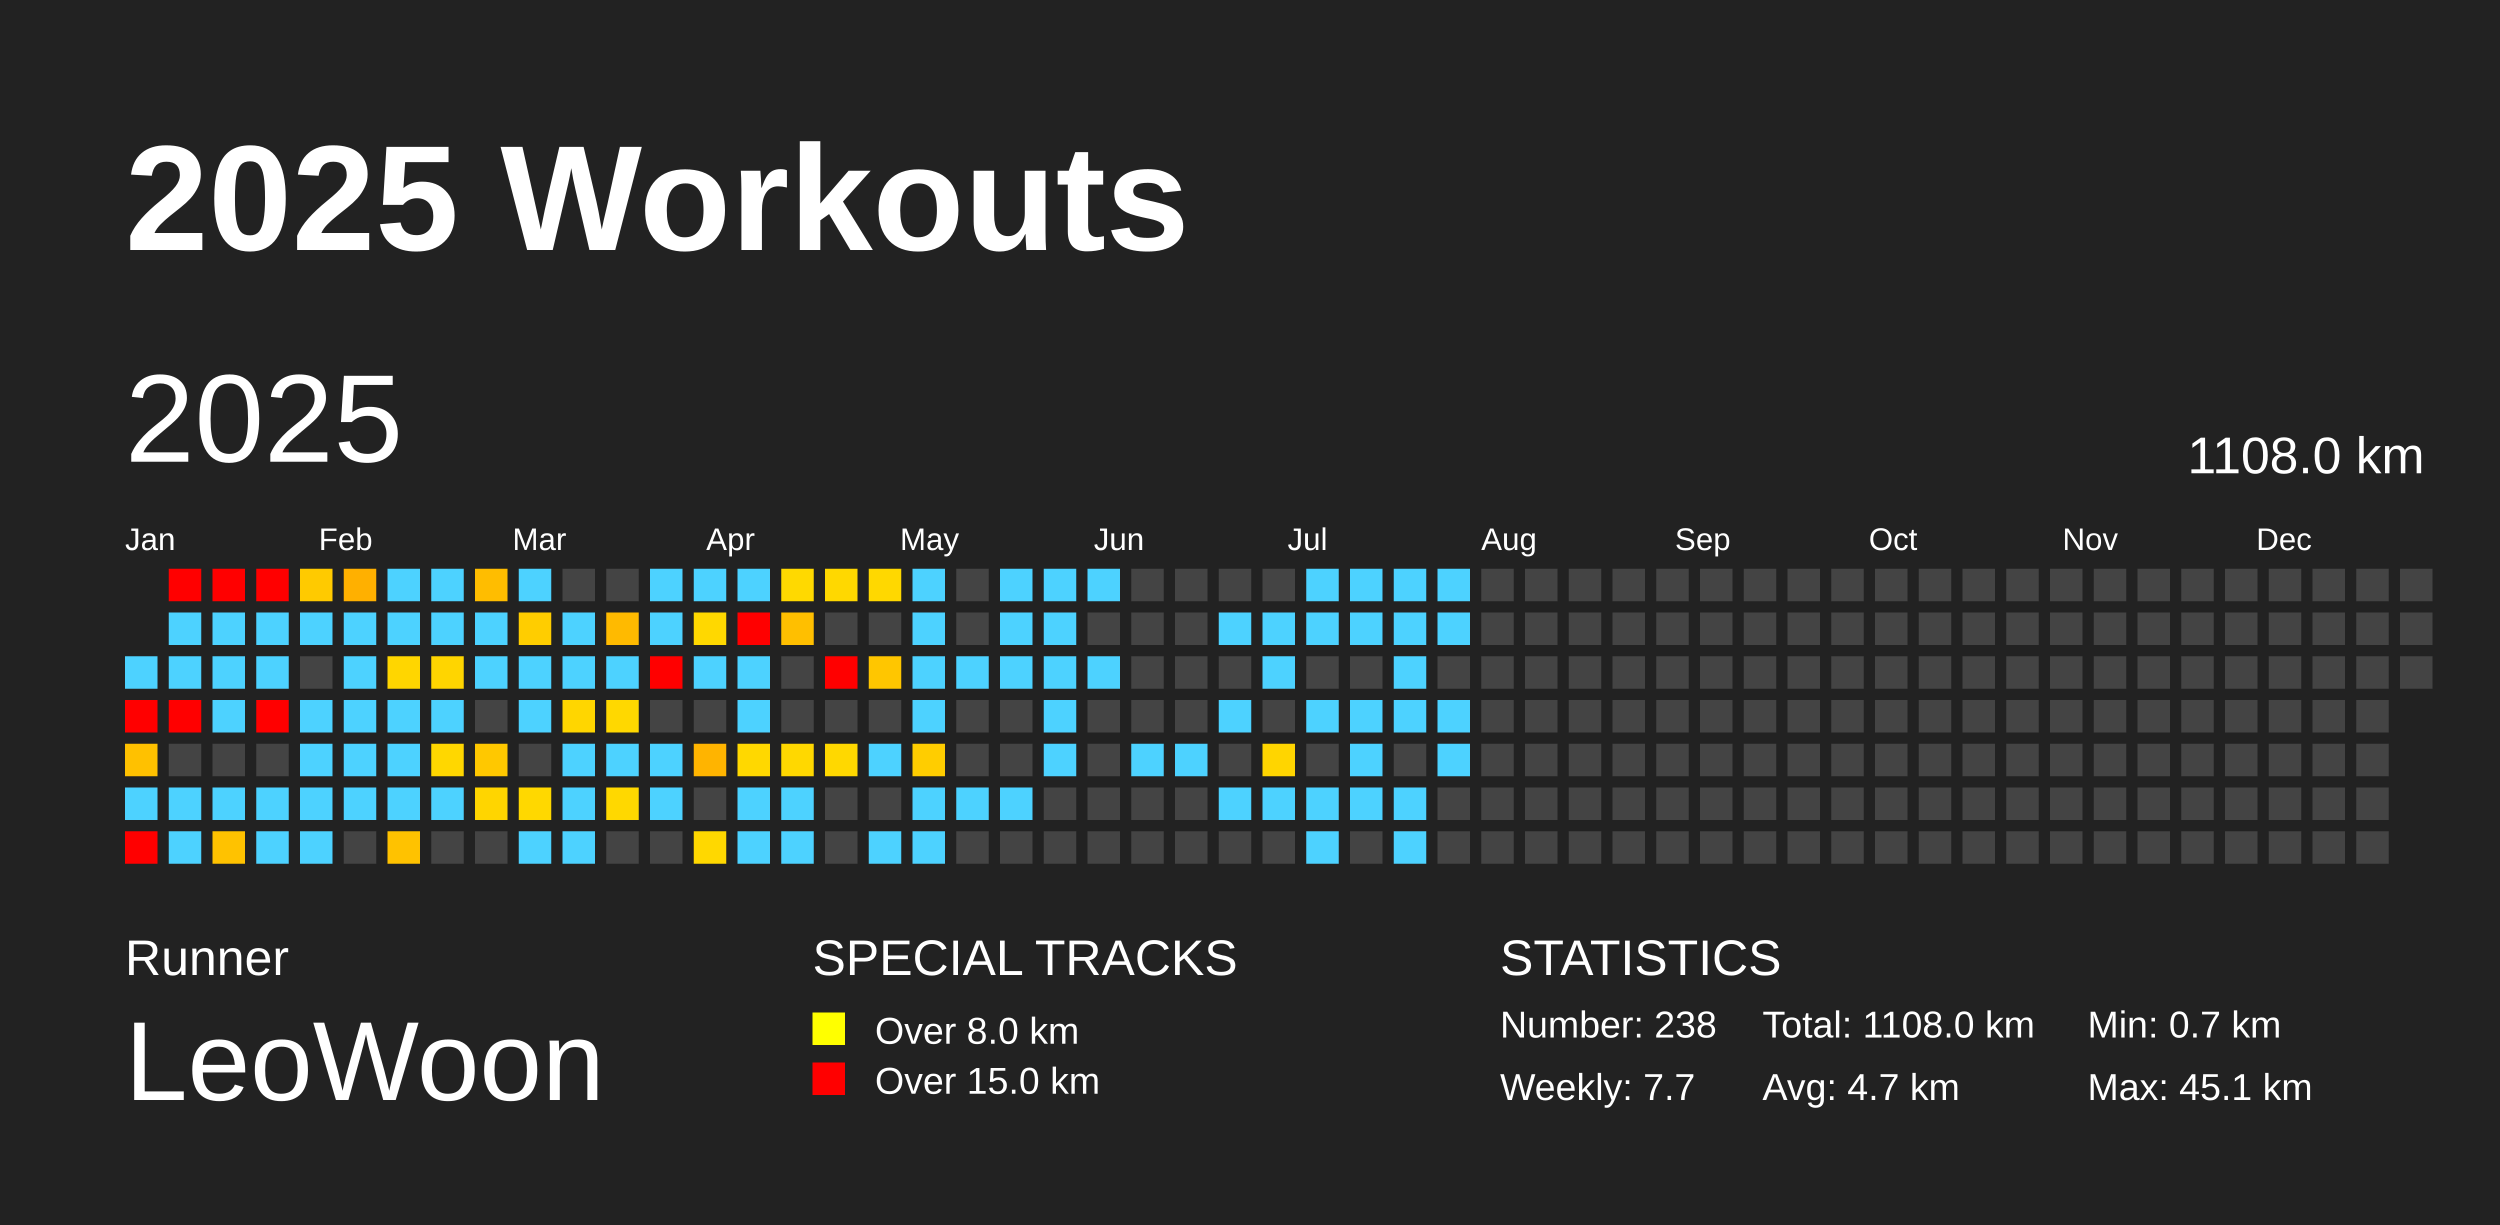
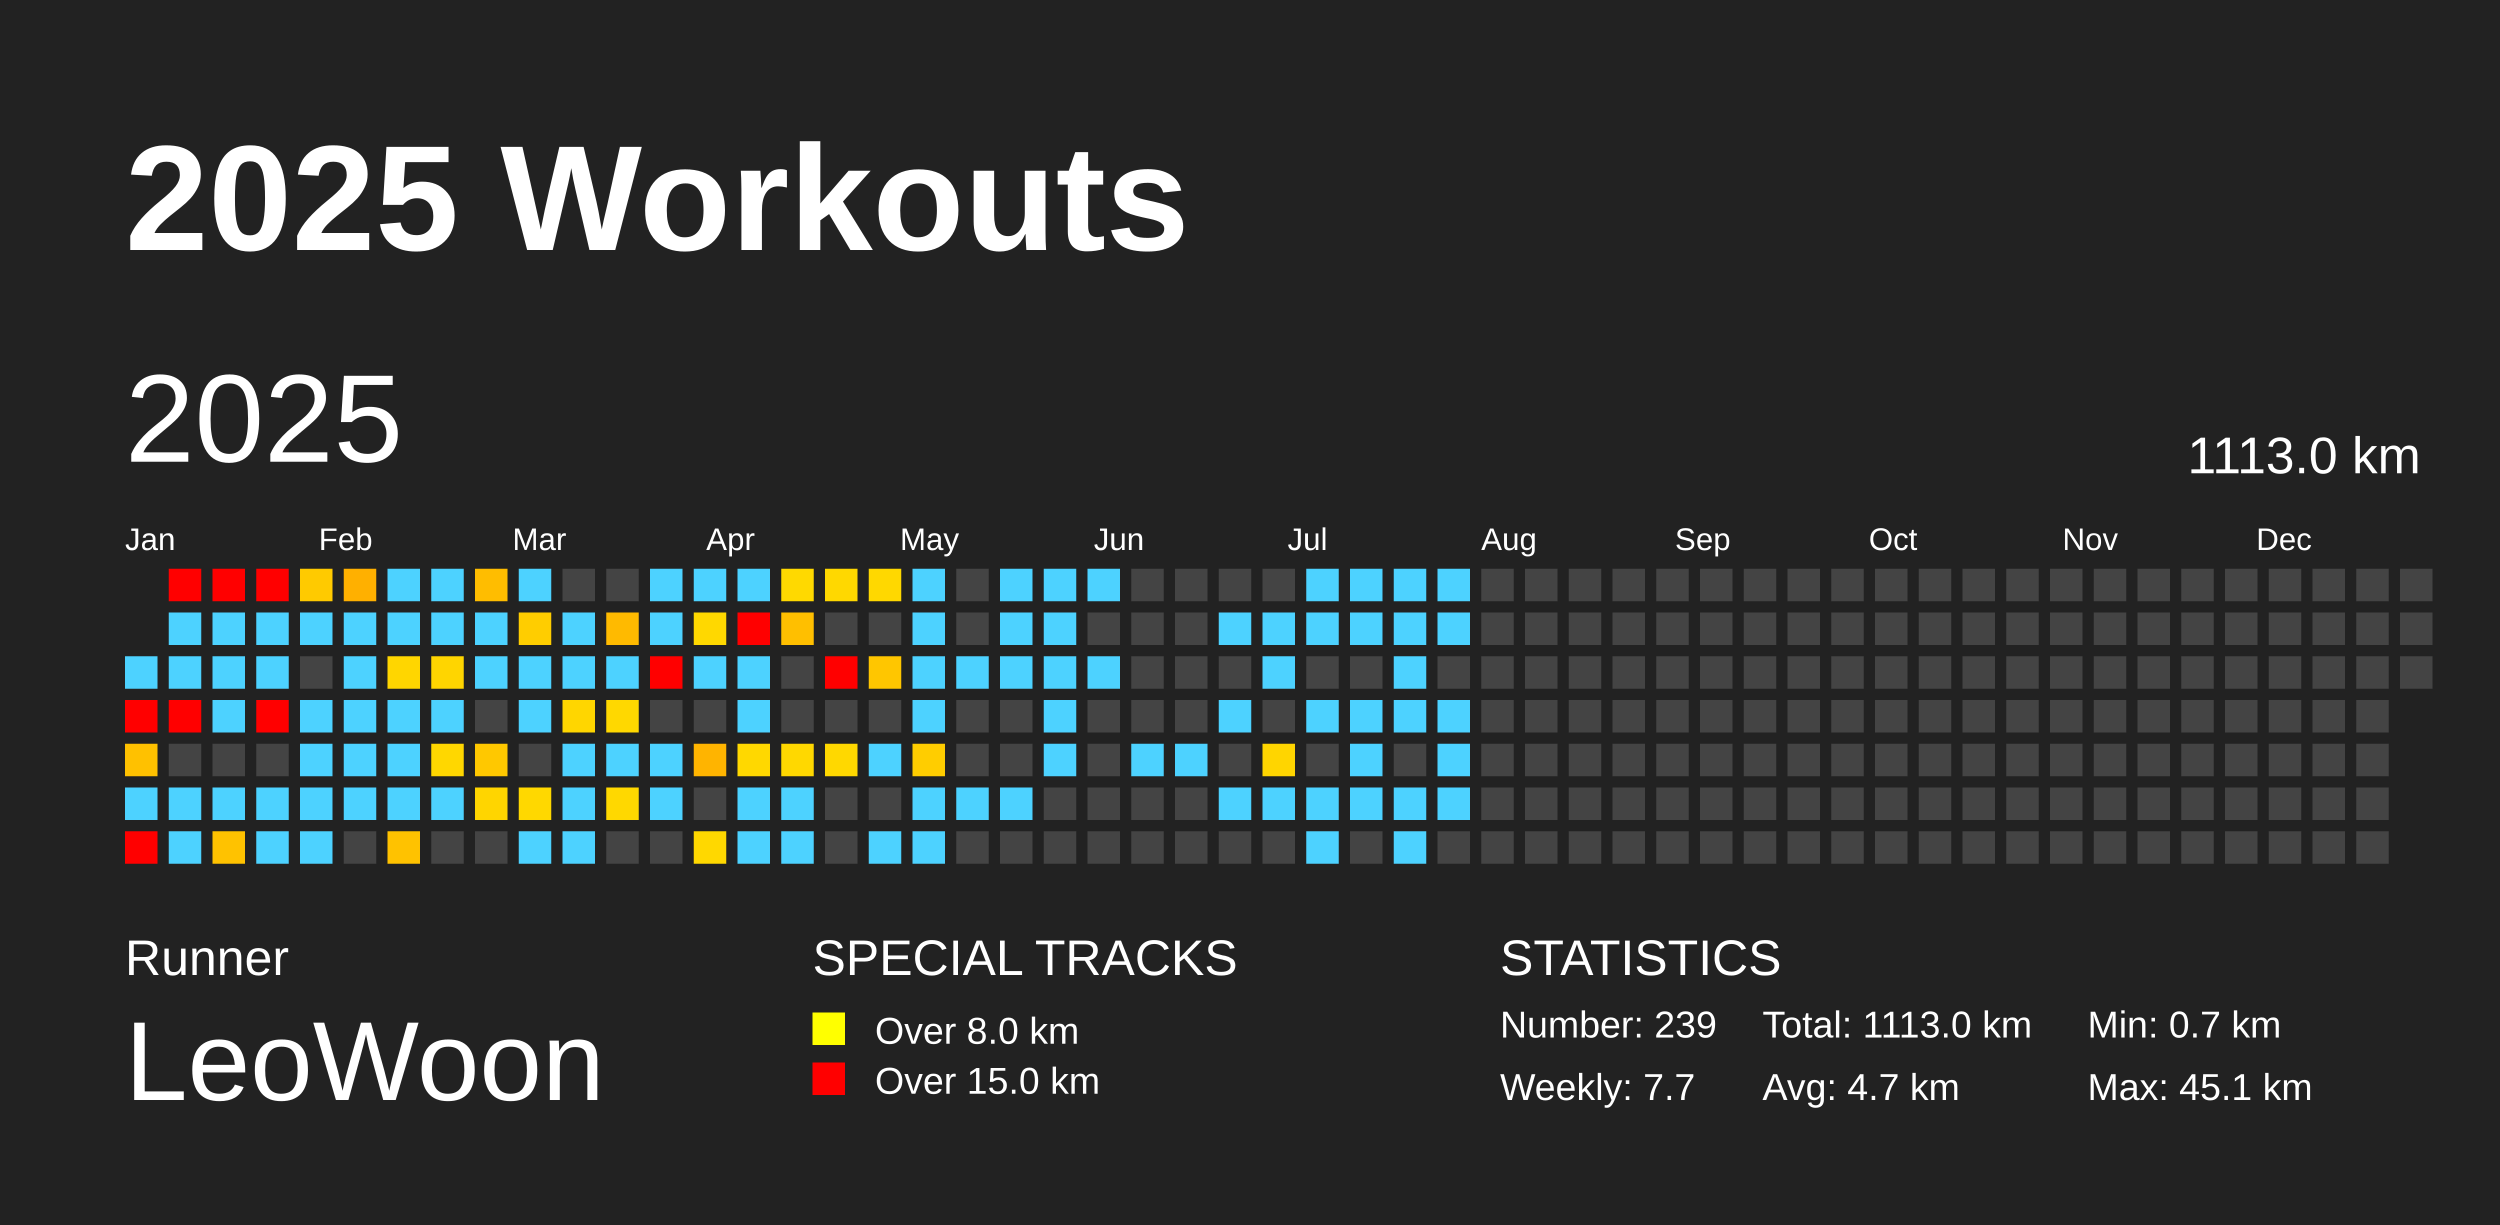
<svg xmlns="http://www.w3.org/2000/svg" baseProfile="full" height="98mm" version="1.1" viewBox="0,0,200,98" width="200mm">
  <defs />
  <rect fill="#222222" height="98" width="200" x="0" y="0" />
  <text fill="#FFFFFF" style="font-size:12px; font-family:Arial; font-weight:bold;" x="10" y="20">2025 Workouts</text>
  <text fill="#FFFFFF" style="font-size:4px; font-family:Arial" x="10" y="78">Runner</text>
  <text fill="#FFFFFF" style="font-size:9px; font-family:Arial" x="10" y="88">LeoWoon</text>
  <text fill="#FFFFFF" style="font-size:4px; font-family:Arial" x="65" y="78">SPECIAL TRACKS</text>
  <rect fill="yellow" height="2.6" width="2.6" x="65" y="81" />
  <text fill="#FFFFFF" style="font-size:3px; font-family:Arial" x="70" y="83.5">Over 8.0 km</text>
  <rect fill="red" height="2.6" width="2.6" x="65" y="85" />
  <text fill="#FFFFFF" style="font-size:3px; font-family:Arial" x="70" y="87.5">Over 15.0 km</text>
  <text fill="#FFFFFF" style="font-size:4px; font-family:Arial" x="120" y="78">STATISTICS</text>
-   <text fill="#FFFFFF" style="font-size:3px; font-family:Arial" x="120" y="83">Number: 238</text>
+   <text fill="#FFFFFF" style="font-size:3px; font-family:Arial" x="120" y="83">Number: 239</text>
  <text fill="#FFFFFF" style="font-size:3px; font-family:Arial" x="120" y="88">Weekly: 7.7</text>
-   <text fill="#FFFFFF" style="font-size:3px; font-family:Arial" x="141" y="83">Total: 1108.0 km</text>
+   <text fill="#FFFFFF" style="font-size:3px; font-family:Arial" x="141" y="83">Total: 1113.0 km</text>
  <text fill="#FFFFFF" style="font-size:3px; font-family:Arial" x="141" y="88">Avg: 4.7 km</text>
  <text fill="#FFFFFF" style="font-size:3px; font-family:Arial" x="167" y="83">Min: 0.7 km</text>
  <text fill="#FFFFFF" style="font-size:3px; font-family:Arial" x="167" y="88">Max: 45.1 km</text>
  <text dominant-baseline="hanging" fill="#FFFFFF" style="font-size:10.0px; font-family:Arial;" x="10" y="30">2025</text>
-   <text dominant-baseline="hanging" fill="#FFFFFF" style="font-size:4.125px; font-family:Arial;" x="175" y="35">1108.0 km</text>
+   <text dominant-baseline="hanging" fill="#FFFFFF" style="font-size:4.125px; font-family:Arial;" x="175" y="35">1113.0 km</text>
  <text fill="#FFFFFF" style="font-size:2.5px; font-family:Arial" x="10.0" y="44">Jan</text>
  <text fill="#FFFFFF" style="font-size:2.5px; font-family:Arial" x="25.5" y="44">Feb</text>
  <text fill="#FFFFFF" style="font-size:2.5px; font-family:Arial" x="41.0" y="44">Mar</text>
  <text fill="#FFFFFF" style="font-size:2.5px; font-family:Arial" x="56.5" y="44">Apr</text>
  <text fill="#FFFFFF" style="font-size:2.5px; font-family:Arial" x="72.0" y="44">May</text>
  <text fill="#FFFFFF" style="font-size:2.5px; font-family:Arial" x="87.5" y="44">Jun</text>
  <text fill="#FFFFFF" style="font-size:2.5px; font-family:Arial" x="103.0" y="44">Jul</text>
  <text fill="#FFFFFF" style="font-size:2.5px; font-family:Arial" x="118.5" y="44">Aug</text>
  <text fill="#FFFFFF" style="font-size:2.5px; font-family:Arial" x="134.0" y="44">Sep</text>
  <text fill="#FFFFFF" style="font-size:2.5px; font-family:Arial" x="149.5" y="44">Oct</text>
  <text fill="#FFFFFF" style="font-size:2.5px; font-family:Arial" x="165.0" y="44">Nov</text>
  <text fill="#FFFFFF" style="font-size:2.5px; font-family:Arial" x="180.5" y="44">Dec</text>
  <rect fill="#4dd2ff" height="2.6" width="2.6" x="10.0" y="52.5" />
  <rect fill="red" height="2.6" width="2.6" x="10.0" y="56.0" />
  <rect fill="#ffc100" height="2.6" width="2.6" x="10.0" y="59.5" />
  <rect fill="#4dd2ff" height="2.6" width="2.6" x="10.0" y="63.0" />
  <rect fill="red" height="2.6" width="2.6" x="10.0" y="66.5" />
  <rect fill="red" height="2.6" width="2.6" x="13.5" y="45.5" />
  <rect fill="#4dd2ff" height="2.6" width="2.6" x="13.5" y="49.0" />
  <rect fill="#4dd2ff" height="2.6" width="2.6" x="13.5" y="52.5" />
  <rect fill="red" height="2.6" width="2.6" x="13.5" y="56.0" />
  <rect fill="#444444" height="2.6" width="2.6" x="13.5" y="59.5" />
  <rect fill="#4dd2ff" height="2.6" width="2.6" x="13.5" y="63.0" />
  <rect fill="#4dd2ff" height="2.6" width="2.6" x="13.5" y="66.5" />
  <rect fill="red" height="2.6" width="2.6" x="17.0" y="45.5" />
  <rect fill="#4dd2ff" height="2.6" width="2.6" x="17.0" y="49.0" />
  <rect fill="#4dd2ff" height="2.6" width="2.6" x="17.0" y="52.5" />
  <rect fill="#4dd2ff" height="2.6" width="2.6" x="17.0" y="56.0" />
  <rect fill="#444444" height="2.6" width="2.6" x="17.0" y="59.5" />
  <rect fill="#4dd2ff" height="2.6" width="2.6" x="17.0" y="63.0" />
  <rect fill="#ffc200" height="2.6" width="2.6" x="17.0" y="66.5" />
  <rect fill="red" height="2.6" width="2.6" x="20.5" y="45.5" />
  <rect fill="#4dd2ff" height="2.6" width="2.6" x="20.5" y="49.0" />
  <rect fill="#4dd2ff" height="2.6" width="2.6" x="20.5" y="52.5" />
  <rect fill="red" height="2.6" width="2.6" x="20.5" y="56.0" />
  <rect fill="#444444" height="2.6" width="2.6" x="20.5" y="59.5" />
  <rect fill="#4dd2ff" height="2.6" width="2.6" x="20.5" y="63.0" />
  <rect fill="#4dd2ff" height="2.6" width="2.6" x="20.5" y="66.5" />
  <rect fill="#ffca00" height="2.6" width="2.6" x="24.0" y="45.5" />
  <rect fill="#4dd2ff" height="2.6" width="2.6" x="24.0" y="49.0" />
  <rect fill="#444444" height="2.6" width="2.6" x="24.0" y="52.5" />
  <rect fill="#4dd2ff" height="2.6" width="2.6" x="24.0" y="56.0" />
  <rect fill="#4dd2ff" height="2.6" width="2.6" x="24.0" y="59.5" />
  <rect fill="#4dd2ff" height="2.6" width="2.6" x="24.0" y="63.0" />
  <rect fill="#4dd2ff" height="2.6" width="2.6" x="24.0" y="66.5" />
  <rect fill="#ffb000" height="2.6" width="2.6" x="27.5" y="45.5" />
  <rect fill="#4dd2ff" height="2.6" width="2.6" x="27.5" y="49.0" />
  <rect fill="#4dd2ff" height="2.6" width="2.6" x="27.5" y="52.5" />
  <rect fill="#4dd2ff" height="2.6" width="2.6" x="27.5" y="56.0" />
  <rect fill="#4dd2ff" height="2.6" width="2.6" x="27.5" y="59.5" />
  <rect fill="#4dd2ff" height="2.6" width="2.6" x="27.5" y="63.0" />
  <rect fill="#444444" height="2.6" width="2.6" x="27.5" y="66.5" />
  <rect fill="#4dd2ff" height="2.6" width="2.6" x="31.0" y="45.5" />
  <rect fill="#4dd2ff" height="2.6" width="2.6" x="31.0" y="49.0" />
  <rect fill="#ffd600" height="2.6" width="2.6" x="31.0" y="52.5" />
  <rect fill="#4dd2ff" height="2.6" width="2.6" x="31.0" y="56.0" />
  <rect fill="#4dd2ff" height="2.6" width="2.6" x="31.0" y="59.5" />
  <rect fill="#4dd2ff" height="2.6" width="2.6" x="31.0" y="63.0" />
  <rect fill="#ffc200" height="2.6" width="2.6" x="31.0" y="66.5" />
  <rect fill="#4dd2ff" height="2.6" width="2.6" x="34.5" y="45.5" />
  <rect fill="#4dd2ff" height="2.6" width="2.6" x="34.5" y="49.0" />
  <rect fill="#ffd500" height="2.6" width="2.6" x="34.5" y="52.5" />
  <rect fill="#4dd2ff" height="2.6" width="2.6" x="34.5" y="56.0" />
  <rect fill="#ffd700" height="2.6" width="2.6" x="34.5" y="59.5" />
  <rect fill="#4dd2ff" height="2.6" width="2.6" x="34.5" y="63.0" />
  <rect fill="#444444" height="2.6" width="2.6" x="34.5" y="66.5" />
  <rect fill="#ffbd00" height="2.6" width="2.6" x="38.0" y="45.5" />
  <rect fill="#4dd2ff" height="2.6" width="2.6" x="38.0" y="49.0" />
  <rect fill="#4dd2ff" height="2.6" width="2.6" x="38.0" y="52.5" />
  <rect fill="#444444" height="2.6" width="2.6" x="38.0" y="56.0" />
  <rect fill="#ffc800" height="2.6" width="2.6" x="38.0" y="59.5" />
  <rect fill="#ffd500" height="2.6" width="2.6" x="38.0" y="63.0" />
  <rect fill="#444444" height="2.6" width="2.6" x="38.0" y="66.5" />
  <rect fill="#4dd2ff" height="2.6" width="2.6" x="41.5" y="45.5" />
  <rect fill="#ffcd00" height="2.6" width="2.6" x="41.5" y="49.0" />
  <rect fill="#4dd2ff" height="2.6" width="2.6" x="41.5" y="52.5" />
  <rect fill="#4dd2ff" height="2.6" width="2.6" x="41.5" y="56.0" />
  <rect fill="#444444" height="2.6" width="2.6" x="41.5" y="59.5" />
  <rect fill="#ffd800" height="2.6" width="2.6" x="41.5" y="63.0" />
  <rect fill="#4dd2ff" height="2.6" width="2.6" x="41.5" y="66.5" />
  <rect fill="#444444" height="2.6" width="2.6" x="45.0" y="45.5" />
  <rect fill="#4dd2ff" height="2.6" width="2.6" x="45.0" y="49.0" />
  <rect fill="#4dd2ff" height="2.6" width="2.6" x="45.0" y="52.5" />
  <rect fill="#ffd600" height="2.6" width="2.6" x="45.0" y="56.0" />
  <rect fill="#4dd2ff" height="2.6" width="2.6" x="45.0" y="59.5" />
  <rect fill="#4dd2ff" height="2.6" width="2.6" x="45.0" y="63.0" />
  <rect fill="#4dd2ff" height="2.6" width="2.6" x="45.0" y="66.5" />
  <rect fill="#444444" height="2.6" width="2.6" x="48.5" y="45.5" />
  <rect fill="#ffba00" height="2.6" width="2.6" x="48.5" y="49.0" />
  <rect fill="#4dd2ff" height="2.6" width="2.6" x="48.5" y="52.5" />
  <rect fill="#ffd800" height="2.6" width="2.6" x="48.5" y="56.0" />
  <rect fill="#4dd2ff" height="2.6" width="2.6" x="48.5" y="59.5" />
  <rect fill="#ffd800" height="2.6" width="2.6" x="48.5" y="63.0" />
  <rect fill="#444444" height="2.6" width="2.6" x="48.5" y="66.5" />
  <rect fill="#4dd2ff" height="2.6" width="2.6" x="52.0" y="45.5" />
  <rect fill="#4dd2ff" height="2.6" width="2.6" x="52.0" y="49.0" />
  <rect fill="red" height="2.6" width="2.6" x="52.0" y="52.5" />
  <rect fill="#444444" height="2.6" width="2.6" x="52.0" y="56.0" />
  <rect fill="#4dd2ff" height="2.6" width="2.6" x="52.0" y="59.5" />
  <rect fill="#4dd2ff" height="2.6" width="2.6" x="52.0" y="63.0" />
  <rect fill="#444444" height="2.6" width="2.6" x="52.0" y="66.5" />
  <rect fill="#4dd2ff" height="2.6" width="2.6" x="55.5" y="45.5" />
  <rect fill="#ffd800" height="2.6" width="2.6" x="55.5" y="49.0" />
  <rect fill="#4dd2ff" height="2.6" width="2.6" x="55.5" y="52.5" />
  <rect fill="#444444" height="2.6" width="2.6" x="55.5" y="56.0" />
  <rect fill="#ffb400" height="2.6" width="2.6" x="55.5" y="59.5" />
  <rect fill="#444444" height="2.6" width="2.6" x="55.5" y="63.0" />
  <rect fill="#ffd800" height="2.6" width="2.6" x="55.5" y="66.5" />
  <rect fill="#4dd2ff" height="2.6" width="2.6" x="59.0" y="45.5" />
  <rect fill="red" height="2.6" width="2.6" x="59.0" y="49.0" />
  <rect fill="#4dd2ff" height="2.6" width="2.6" x="59.0" y="52.5" />
  <rect fill="#4dd2ff" height="2.6" width="2.6" x="59.0" y="56.0" />
  <rect fill="#ffd800" height="2.6" width="2.6" x="59.0" y="59.5" />
  <rect fill="#4dd2ff" height="2.6" width="2.6" x="59.0" y="63.0" />
  <rect fill="#4dd2ff" height="2.6" width="2.6" x="59.0" y="66.5" />
  <rect fill="#ffd900" height="2.6" width="2.6" x="62.5" y="45.5" />
  <rect fill="#ffbf00" height="2.6" width="2.6" x="62.5" y="49.0" />
  <rect fill="#444444" height="2.6" width="2.6" x="62.5" y="52.5" />
  <rect fill="#444444" height="2.6" width="2.6" x="62.5" y="56.0" />
  <rect fill="#ffd800" height="2.6" width="2.6" x="62.5" y="59.5" />
  <rect fill="#4dd2ff" height="2.6" width="2.6" x="62.5" y="63.0" />
  <rect fill="#4dd2ff" height="2.6" width="2.6" x="62.5" y="66.5" />
  <rect fill="#ffd800" height="2.6" width="2.6" x="66.0" y="45.5" />
  <rect fill="#444444" height="2.6" width="2.6" x="66.0" y="49.0" />
  <rect fill="red" height="2.6" width="2.6" x="66.0" y="52.5" />
  <rect fill="#444444" height="2.6" width="2.6" x="66.0" y="56.0" />
  <rect fill="#ffd800" height="2.6" width="2.6" x="66.0" y="59.5" />
  <rect fill="#444444" height="2.6" width="2.6" x="66.0" y="63.0" />
  <rect fill="#444444" height="2.6" width="2.6" x="66.0" y="66.5" />
  <rect fill="#ffd800" height="2.6" width="2.6" x="69.5" y="45.5" />
  <rect fill="#444444" height="2.6" width="2.6" x="69.5" y="49.0" />
  <rect fill="#ffc600" height="2.6" width="2.6" x="69.5" y="52.5" />
  <rect fill="#444444" height="2.6" width="2.6" x="69.5" y="56.0" />
  <rect fill="#4dd2ff" height="2.6" width="2.6" x="69.5" y="59.5" />
  <rect fill="#444444" height="2.6" width="2.6" x="69.5" y="63.0" />
  <rect fill="#4dd2ff" height="2.6" width="2.6" x="69.5" y="66.5" />
  <rect fill="#4dd2ff" height="2.6" width="2.6" x="73.0" y="45.5" />
  <rect fill="#4dd2ff" height="2.6" width="2.6" x="73.0" y="49.0" />
  <rect fill="#4dd2ff" height="2.6" width="2.6" x="73.0" y="52.5" />
  <rect fill="#4dd2ff" height="2.6" width="2.6" x="73.0" y="56.0" />
  <rect fill="#ffcd00" height="2.6" width="2.6" x="73.0" y="59.5" />
  <rect fill="#4dd2ff" height="2.6" width="2.6" x="73.0" y="63.0" />
  <rect fill="#4dd2ff" height="2.6" width="2.6" x="73.0" y="66.5" />
  <rect fill="#444444" height="2.6" width="2.6" x="76.5" y="45.5" />
  <rect fill="#444444" height="2.6" width="2.6" x="76.5" y="49.0" />
  <rect fill="#4dd2ff" height="2.6" width="2.6" x="76.5" y="52.5" />
  <rect fill="#444444" height="2.6" width="2.6" x="76.5" y="56.0" />
  <rect fill="#444444" height="2.6" width="2.6" x="76.5" y="59.5" />
  <rect fill="#4dd2ff" height="2.6" width="2.6" x="76.5" y="63.0" />
  <rect fill="#444444" height="2.6" width="2.6" x="76.5" y="66.5" />
  <rect fill="#4dd2ff" height="2.6" width="2.6" x="80.0" y="45.5" />
  <rect fill="#4dd2ff" height="2.6" width="2.6" x="80.0" y="49.0" />
  <rect fill="#4dd2ff" height="2.6" width="2.6" x="80.0" y="52.5" />
  <rect fill="#444444" height="2.6" width="2.6" x="80.0" y="56.0" />
  <rect fill="#444444" height="2.6" width="2.6" x="80.0" y="59.5" />
  <rect fill="#4dd2ff" height="2.6" width="2.6" x="80.0" y="63.0" />
  <rect fill="#444444" height="2.6" width="2.6" x="80.0" y="66.5" />
  <rect fill="#4dd2ff" height="2.6" width="2.6" x="83.5" y="45.5" />
  <rect fill="#4dd2ff" height="2.6" width="2.6" x="83.5" y="49.0" />
  <rect fill="#4dd2ff" height="2.6" width="2.6" x="83.5" y="52.5" />
  <rect fill="#4dd2ff" height="2.6" width="2.6" x="83.5" y="56.0" />
  <rect fill="#4dd2ff" height="2.6" width="2.6" x="83.5" y="59.5" />
  <rect fill="#444444" height="2.6" width="2.6" x="83.5" y="63.0" />
  <rect fill="#444444" height="2.6" width="2.6" x="83.5" y="66.5" />
  <rect fill="#4dd2ff" height="2.6" width="2.6" x="87.0" y="45.5" />
  <rect fill="#444444" height="2.6" width="2.6" x="87.0" y="49.0" />
  <rect fill="#4dd2ff" height="2.6" width="2.6" x="87.0" y="52.5" />
  <rect fill="#444444" height="2.6" width="2.6" x="87.0" y="56.0" />
  <rect fill="#444444" height="2.6" width="2.6" x="87.0" y="59.5" />
  <rect fill="#444444" height="2.6" width="2.6" x="87.0" y="63.0" />
  <rect fill="#444444" height="2.6" width="2.6" x="87.0" y="66.5" />
  <rect fill="#444444" height="2.6" width="2.6" x="90.5" y="45.5" />
  <rect fill="#444444" height="2.6" width="2.6" x="90.5" y="49.0" />
  <rect fill="#444444" height="2.6" width="2.6" x="90.5" y="52.5" />
  <rect fill="#444444" height="2.6" width="2.6" x="90.5" y="56.0" />
  <rect fill="#4dd2ff" height="2.6" width="2.6" x="90.5" y="59.5" />
  <rect fill="#444444" height="2.6" width="2.6" x="90.5" y="63.0" />
  <rect fill="#444444" height="2.6" width="2.6" x="90.5" y="66.5" />
  <rect fill="#444444" height="2.6" width="2.6" x="94.0" y="45.5" />
  <rect fill="#444444" height="2.6" width="2.6" x="94.0" y="49.0" />
  <rect fill="#444444" height="2.6" width="2.6" x="94.0" y="52.5" />
  <rect fill="#444444" height="2.6" width="2.6" x="94.0" y="56.0" />
  <rect fill="#4dd2ff" height="2.6" width="2.6" x="94.0" y="59.5" />
  <rect fill="#444444" height="2.6" width="2.6" x="94.0" y="63.0" />
  <rect fill="#444444" height="2.6" width="2.6" x="94.0" y="66.5" />
  <rect fill="#444444" height="2.6" width="2.6" x="97.5" y="45.5" />
  <rect fill="#4dd2ff" height="2.6" width="2.6" x="97.5" y="49.0" />
  <rect fill="#444444" height="2.6" width="2.6" x="97.5" y="52.5" />
  <rect fill="#4dd2ff" height="2.6" width="2.6" x="97.5" y="56.0" />
  <rect fill="#444444" height="2.6" width="2.6" x="97.5" y="59.5" />
  <rect fill="#4dd2ff" height="2.6" width="2.6" x="97.5" y="63.0" />
  <rect fill="#444444" height="2.6" width="2.6" x="97.5" y="66.5" />
  <rect fill="#444444" height="2.6" width="2.6" x="101.0" y="45.5" />
  <rect fill="#4dd2ff" height="2.6" width="2.6" x="101.0" y="49.0" />
  <rect fill="#4dd2ff" height="2.6" width="2.6" x="101.0" y="52.5" />
  <rect fill="#444444" height="2.6" width="2.6" x="101.0" y="56.0" />
  <rect fill="#ffd500" height="2.6" width="2.6" x="101.0" y="59.5" />
  <rect fill="#4dd2ff" height="2.6" width="2.6" x="101.0" y="63.0" />
  <rect fill="#444444" height="2.6" width="2.6" x="101.0" y="66.5" />
  <rect fill="#4dd2ff" height="2.6" width="2.6" x="104.5" y="45.5" />
  <rect fill="#4dd2ff" height="2.6" width="2.6" x="104.5" y="49.0" />
  <rect fill="#444444" height="2.6" width="2.6" x="104.5" y="52.5" />
  <rect fill="#4dd2ff" height="2.6" width="2.6" x="104.5" y="56.0" />
  <rect fill="#444444" height="2.6" width="2.6" x="104.5" y="59.5" />
  <rect fill="#4dd2ff" height="2.6" width="2.6" x="104.5" y="63.0" />
  <rect fill="#4dd2ff" height="2.6" width="2.6" x="104.5" y="66.5" />
  <rect fill="#4dd2ff" height="2.6" width="2.6" x="108.0" y="45.5" />
  <rect fill="#4dd2ff" height="2.6" width="2.6" x="108.0" y="49.0" />
  <rect fill="#444444" height="2.6" width="2.6" x="108.0" y="52.5" />
  <rect fill="#4dd2ff" height="2.6" width="2.6" x="108.0" y="56.0" />
  <rect fill="#4dd2ff" height="2.6" width="2.6" x="108.0" y="59.5" />
  <rect fill="#4dd2ff" height="2.6" width="2.6" x="108.0" y="63.0" />
  <rect fill="#444444" height="2.6" width="2.6" x="108.0" y="66.5" />
  <rect fill="#4dd2ff" height="2.6" width="2.6" x="111.5" y="45.5" />
  <rect fill="#4dd2ff" height="2.6" width="2.6" x="111.5" y="49.0" />
  <rect fill="#4dd2ff" height="2.6" width="2.6" x="111.5" y="52.5" />
  <rect fill="#4dd2ff" height="2.6" width="2.6" x="111.5" y="56.0" />
  <rect fill="#444444" height="2.6" width="2.6" x="111.5" y="59.5" />
  <rect fill="#4dd2ff" height="2.6" width="2.6" x="111.5" y="63.0" />
  <rect fill="#4dd2ff" height="2.6" width="2.6" x="111.5" y="66.5" />
  <rect fill="#4dd2ff" height="2.6" width="2.6" x="115.0" y="45.5" />
  <rect fill="#4dd2ff" height="2.6" width="2.6" x="115.0" y="49.0" />
  <rect fill="#444444" height="2.6" width="2.6" x="115.0" y="52.5" />
  <rect fill="#4dd2ff" height="2.6" width="2.6" x="115.0" y="56.0" />
  <rect fill="#4dd2ff" height="2.6" width="2.6" x="115.0" y="59.5" />
-   <rect fill="#444444" height="2.6" width="2.6" x="115.0" y="63.0" />
+   <rect fill="#4dd2ff" height="2.6" width="2.6" x="115.0" y="63.0" />
  <rect fill="#444444" height="2.6" width="2.6" x="115.0" y="66.5" />
  <rect fill="#444444" height="2.6" width="2.6" x="118.5" y="45.5" />
  <rect fill="#444444" height="2.6" width="2.6" x="118.5" y="49.0" />
  <rect fill="#444444" height="2.6" width="2.6" x="118.5" y="52.5" />
  <rect fill="#444444" height="2.6" width="2.6" x="118.5" y="56.0" />
  <rect fill="#444444" height="2.6" width="2.6" x="118.5" y="59.5" />
  <rect fill="#444444" height="2.6" width="2.6" x="118.5" y="63.0" />
  <rect fill="#444444" height="2.6" width="2.6" x="118.5" y="66.5" />
  <rect fill="#444444" height="2.6" width="2.6" x="122.0" y="45.5" />
  <rect fill="#444444" height="2.6" width="2.6" x="122.0" y="49.0" />
  <rect fill="#444444" height="2.6" width="2.6" x="122.0" y="52.5" />
  <rect fill="#444444" height="2.6" width="2.6" x="122.0" y="56.0" />
  <rect fill="#444444" height="2.6" width="2.6" x="122.0" y="59.5" />
  <rect fill="#444444" height="2.6" width="2.6" x="122.0" y="63.0" />
  <rect fill="#444444" height="2.6" width="2.6" x="122.0" y="66.5" />
  <rect fill="#444444" height="2.6" width="2.6" x="125.5" y="45.5" />
  <rect fill="#444444" height="2.6" width="2.6" x="125.5" y="49.0" />
  <rect fill="#444444" height="2.6" width="2.6" x="125.5" y="52.5" />
  <rect fill="#444444" height="2.6" width="2.6" x="125.5" y="56.0" />
  <rect fill="#444444" height="2.6" width="2.6" x="125.5" y="59.5" />
  <rect fill="#444444" height="2.6" width="2.6" x="125.5" y="63.0" />
  <rect fill="#444444" height="2.6" width="2.6" x="125.5" y="66.5" />
  <rect fill="#444444" height="2.6" width="2.6" x="129.0" y="45.5" />
  <rect fill="#444444" height="2.6" width="2.6" x="129.0" y="49.0" />
  <rect fill="#444444" height="2.6" width="2.6" x="129.0" y="52.5" />
  <rect fill="#444444" height="2.6" width="2.6" x="129.0" y="56.0" />
  <rect fill="#444444" height="2.6" width="2.6" x="129.0" y="59.5" />
  <rect fill="#444444" height="2.6" width="2.6" x="129.0" y="63.0" />
  <rect fill="#444444" height="2.6" width="2.6" x="129.0" y="66.5" />
  <rect fill="#444444" height="2.6" width="2.6" x="132.5" y="45.5" />
  <rect fill="#444444" height="2.6" width="2.6" x="132.5" y="49.0" />
  <rect fill="#444444" height="2.6" width="2.6" x="132.5" y="52.5" />
  <rect fill="#444444" height="2.6" width="2.6" x="132.5" y="56.0" />
  <rect fill="#444444" height="2.6" width="2.6" x="132.5" y="59.5" />
  <rect fill="#444444" height="2.6" width="2.6" x="132.5" y="63.0" />
  <rect fill="#444444" height="2.6" width="2.6" x="132.5" y="66.5" />
  <rect fill="#444444" height="2.6" width="2.6" x="136.0" y="45.5" />
  <rect fill="#444444" height="2.6" width="2.6" x="136.0" y="49.0" />
  <rect fill="#444444" height="2.6" width="2.6" x="136.0" y="52.5" />
  <rect fill="#444444" height="2.6" width="2.6" x="136.0" y="56.0" />
  <rect fill="#444444" height="2.6" width="2.6" x="136.0" y="59.5" />
  <rect fill="#444444" height="2.6" width="2.6" x="136.0" y="63.0" />
  <rect fill="#444444" height="2.6" width="2.6" x="136.0" y="66.5" />
  <rect fill="#444444" height="2.6" width="2.6" x="139.5" y="45.5" />
  <rect fill="#444444" height="2.6" width="2.6" x="139.5" y="49.0" />
  <rect fill="#444444" height="2.6" width="2.6" x="139.5" y="52.5" />
  <rect fill="#444444" height="2.6" width="2.6" x="139.5" y="56.0" />
  <rect fill="#444444" height="2.6" width="2.6" x="139.5" y="59.5" />
  <rect fill="#444444" height="2.6" width="2.6" x="139.5" y="63.0" />
  <rect fill="#444444" height="2.6" width="2.6" x="139.5" y="66.5" />
  <rect fill="#444444" height="2.6" width="2.6" x="143.0" y="45.5" />
  <rect fill="#444444" height="2.6" width="2.6" x="143.0" y="49.0" />
  <rect fill="#444444" height="2.6" width="2.6" x="143.0" y="52.5" />
  <rect fill="#444444" height="2.6" width="2.6" x="143.0" y="56.0" />
  <rect fill="#444444" height="2.6" width="2.6" x="143.0" y="59.5" />
  <rect fill="#444444" height="2.6" width="2.6" x="143.0" y="63.0" />
  <rect fill="#444444" height="2.6" width="2.6" x="143.0" y="66.5" />
  <rect fill="#444444" height="2.6" width="2.6" x="146.5" y="45.5" />
  <rect fill="#444444" height="2.6" width="2.6" x="146.5" y="49.0" />
  <rect fill="#444444" height="2.6" width="2.6" x="146.5" y="52.5" />
  <rect fill="#444444" height="2.6" width="2.6" x="146.5" y="56.0" />
  <rect fill="#444444" height="2.6" width="2.6" x="146.5" y="59.5" />
  <rect fill="#444444" height="2.6" width="2.6" x="146.5" y="63.0" />
  <rect fill="#444444" height="2.6" width="2.6" x="146.5" y="66.5" />
  <rect fill="#444444" height="2.6" width="2.6" x="150.0" y="45.5" />
  <rect fill="#444444" height="2.6" width="2.6" x="150.0" y="49.0" />
  <rect fill="#444444" height="2.6" width="2.6" x="150.0" y="52.5" />
  <rect fill="#444444" height="2.6" width="2.6" x="150.0" y="56.0" />
  <rect fill="#444444" height="2.6" width="2.6" x="150.0" y="59.5" />
  <rect fill="#444444" height="2.6" width="2.6" x="150.0" y="63.0" />
  <rect fill="#444444" height="2.6" width="2.6" x="150.0" y="66.5" />
  <rect fill="#444444" height="2.6" width="2.6" x="153.5" y="45.5" />
  <rect fill="#444444" height="2.6" width="2.6" x="153.5" y="49.0" />
  <rect fill="#444444" height="2.6" width="2.6" x="153.5" y="52.5" />
  <rect fill="#444444" height="2.6" width="2.6" x="153.5" y="56.0" />
  <rect fill="#444444" height="2.6" width="2.6" x="153.5" y="59.5" />
  <rect fill="#444444" height="2.6" width="2.6" x="153.5" y="63.0" />
  <rect fill="#444444" height="2.6" width="2.6" x="153.5" y="66.5" />
  <rect fill="#444444" height="2.6" width="2.6" x="157.0" y="45.5" />
  <rect fill="#444444" height="2.6" width="2.6" x="157.0" y="49.0" />
  <rect fill="#444444" height="2.6" width="2.6" x="157.0" y="52.5" />
  <rect fill="#444444" height="2.6" width="2.6" x="157.0" y="56.0" />
  <rect fill="#444444" height="2.6" width="2.6" x="157.0" y="59.5" />
  <rect fill="#444444" height="2.6" width="2.6" x="157.0" y="63.0" />
  <rect fill="#444444" height="2.6" width="2.6" x="157.0" y="66.5" />
  <rect fill="#444444" height="2.6" width="2.6" x="160.5" y="45.5" />
  <rect fill="#444444" height="2.6" width="2.6" x="160.5" y="49.0" />
  <rect fill="#444444" height="2.6" width="2.6" x="160.5" y="52.5" />
  <rect fill="#444444" height="2.6" width="2.6" x="160.5" y="56.0" />
  <rect fill="#444444" height="2.6" width="2.6" x="160.5" y="59.5" />
  <rect fill="#444444" height="2.6" width="2.6" x="160.5" y="63.0" />
  <rect fill="#444444" height="2.6" width="2.6" x="160.5" y="66.5" />
  <rect fill="#444444" height="2.6" width="2.6" x="164.0" y="45.5" />
  <rect fill="#444444" height="2.6" width="2.6" x="164.0" y="49.0" />
  <rect fill="#444444" height="2.6" width="2.6" x="164.0" y="52.5" />
  <rect fill="#444444" height="2.6" width="2.6" x="164.0" y="56.0" />
  <rect fill="#444444" height="2.6" width="2.6" x="164.0" y="59.5" />
  <rect fill="#444444" height="2.6" width="2.6" x="164.0" y="63.0" />
  <rect fill="#444444" height="2.6" width="2.6" x="164.0" y="66.5" />
  <rect fill="#444444" height="2.6" width="2.6" x="167.5" y="45.5" />
  <rect fill="#444444" height="2.6" width="2.6" x="167.5" y="49.0" />
  <rect fill="#444444" height="2.6" width="2.6" x="167.5" y="52.5" />
  <rect fill="#444444" height="2.6" width="2.6" x="167.5" y="56.0" />
  <rect fill="#444444" height="2.6" width="2.6" x="167.5" y="59.5" />
  <rect fill="#444444" height="2.6" width="2.6" x="167.5" y="63.0" />
  <rect fill="#444444" height="2.6" width="2.6" x="167.5" y="66.5" />
  <rect fill="#444444" height="2.6" width="2.6" x="171.0" y="45.5" />
  <rect fill="#444444" height="2.6" width="2.6" x="171.0" y="49.0" />
  <rect fill="#444444" height="2.6" width="2.6" x="171.0" y="52.5" />
  <rect fill="#444444" height="2.6" width="2.6" x="171.0" y="56.0" />
  <rect fill="#444444" height="2.6" width="2.6" x="171.0" y="59.5" />
  <rect fill="#444444" height="2.6" width="2.6" x="171.0" y="63.0" />
  <rect fill="#444444" height="2.6" width="2.6" x="171.0" y="66.5" />
  <rect fill="#444444" height="2.6" width="2.6" x="174.5" y="45.5" />
  <rect fill="#444444" height="2.6" width="2.6" x="174.5" y="49.0" />
  <rect fill="#444444" height="2.6" width="2.6" x="174.5" y="52.5" />
  <rect fill="#444444" height="2.6" width="2.6" x="174.5" y="56.0" />
  <rect fill="#444444" height="2.6" width="2.6" x="174.5" y="59.5" />
  <rect fill="#444444" height="2.6" width="2.6" x="174.5" y="63.0" />
  <rect fill="#444444" height="2.6" width="2.6" x="174.5" y="66.5" />
  <rect fill="#444444" height="2.6" width="2.6" x="178.0" y="45.5" />
  <rect fill="#444444" height="2.6" width="2.6" x="178.0" y="49.0" />
  <rect fill="#444444" height="2.6" width="2.6" x="178.0" y="52.5" />
  <rect fill="#444444" height="2.6" width="2.6" x="178.0" y="56.0" />
  <rect fill="#444444" height="2.6" width="2.6" x="178.0" y="59.5" />
  <rect fill="#444444" height="2.6" width="2.6" x="178.0" y="63.0" />
  <rect fill="#444444" height="2.6" width="2.6" x="178.0" y="66.5" />
  <rect fill="#444444" height="2.6" width="2.6" x="181.5" y="45.5" />
  <rect fill="#444444" height="2.6" width="2.6" x="181.5" y="49.0" />
  <rect fill="#444444" height="2.6" width="2.6" x="181.5" y="52.5" />
  <rect fill="#444444" height="2.6" width="2.6" x="181.5" y="56.0" />
  <rect fill="#444444" height="2.6" width="2.6" x="181.5" y="59.5" />
  <rect fill="#444444" height="2.6" width="2.6" x="181.5" y="63.0" />
  <rect fill="#444444" height="2.6" width="2.6" x="181.5" y="66.5" />
  <rect fill="#444444" height="2.6" width="2.6" x="185.0" y="45.5" />
  <rect fill="#444444" height="2.6" width="2.6" x="185.0" y="49.0" />
  <rect fill="#444444" height="2.6" width="2.6" x="185.0" y="52.5" />
  <rect fill="#444444" height="2.6" width="2.6" x="185.0" y="56.0" />
  <rect fill="#444444" height="2.6" width="2.6" x="185.0" y="59.5" />
  <rect fill="#444444" height="2.6" width="2.6" x="185.0" y="63.0" />
  <rect fill="#444444" height="2.6" width="2.6" x="185.0" y="66.5" />
  <rect fill="#444444" height="2.6" width="2.6" x="188.5" y="45.5" />
  <rect fill="#444444" height="2.6" width="2.6" x="188.5" y="49.0" />
  <rect fill="#444444" height="2.6" width="2.6" x="188.5" y="52.5" />
  <rect fill="#444444" height="2.6" width="2.6" x="188.5" y="56.0" />
  <rect fill="#444444" height="2.6" width="2.6" x="188.5" y="59.5" />
  <rect fill="#444444" height="2.6" width="2.6" x="188.5" y="63.0" />
  <rect fill="#444444" height="2.6" width="2.6" x="188.5" y="66.5" />
  <rect fill="#444444" height="2.6" width="2.6" x="192.0" y="45.5" />
  <rect fill="#444444" height="2.6" width="2.6" x="192.0" y="49.0" />
  <rect fill="#444444" height="2.6" width="2.6" x="192.0" y="52.5" />
</svg>
